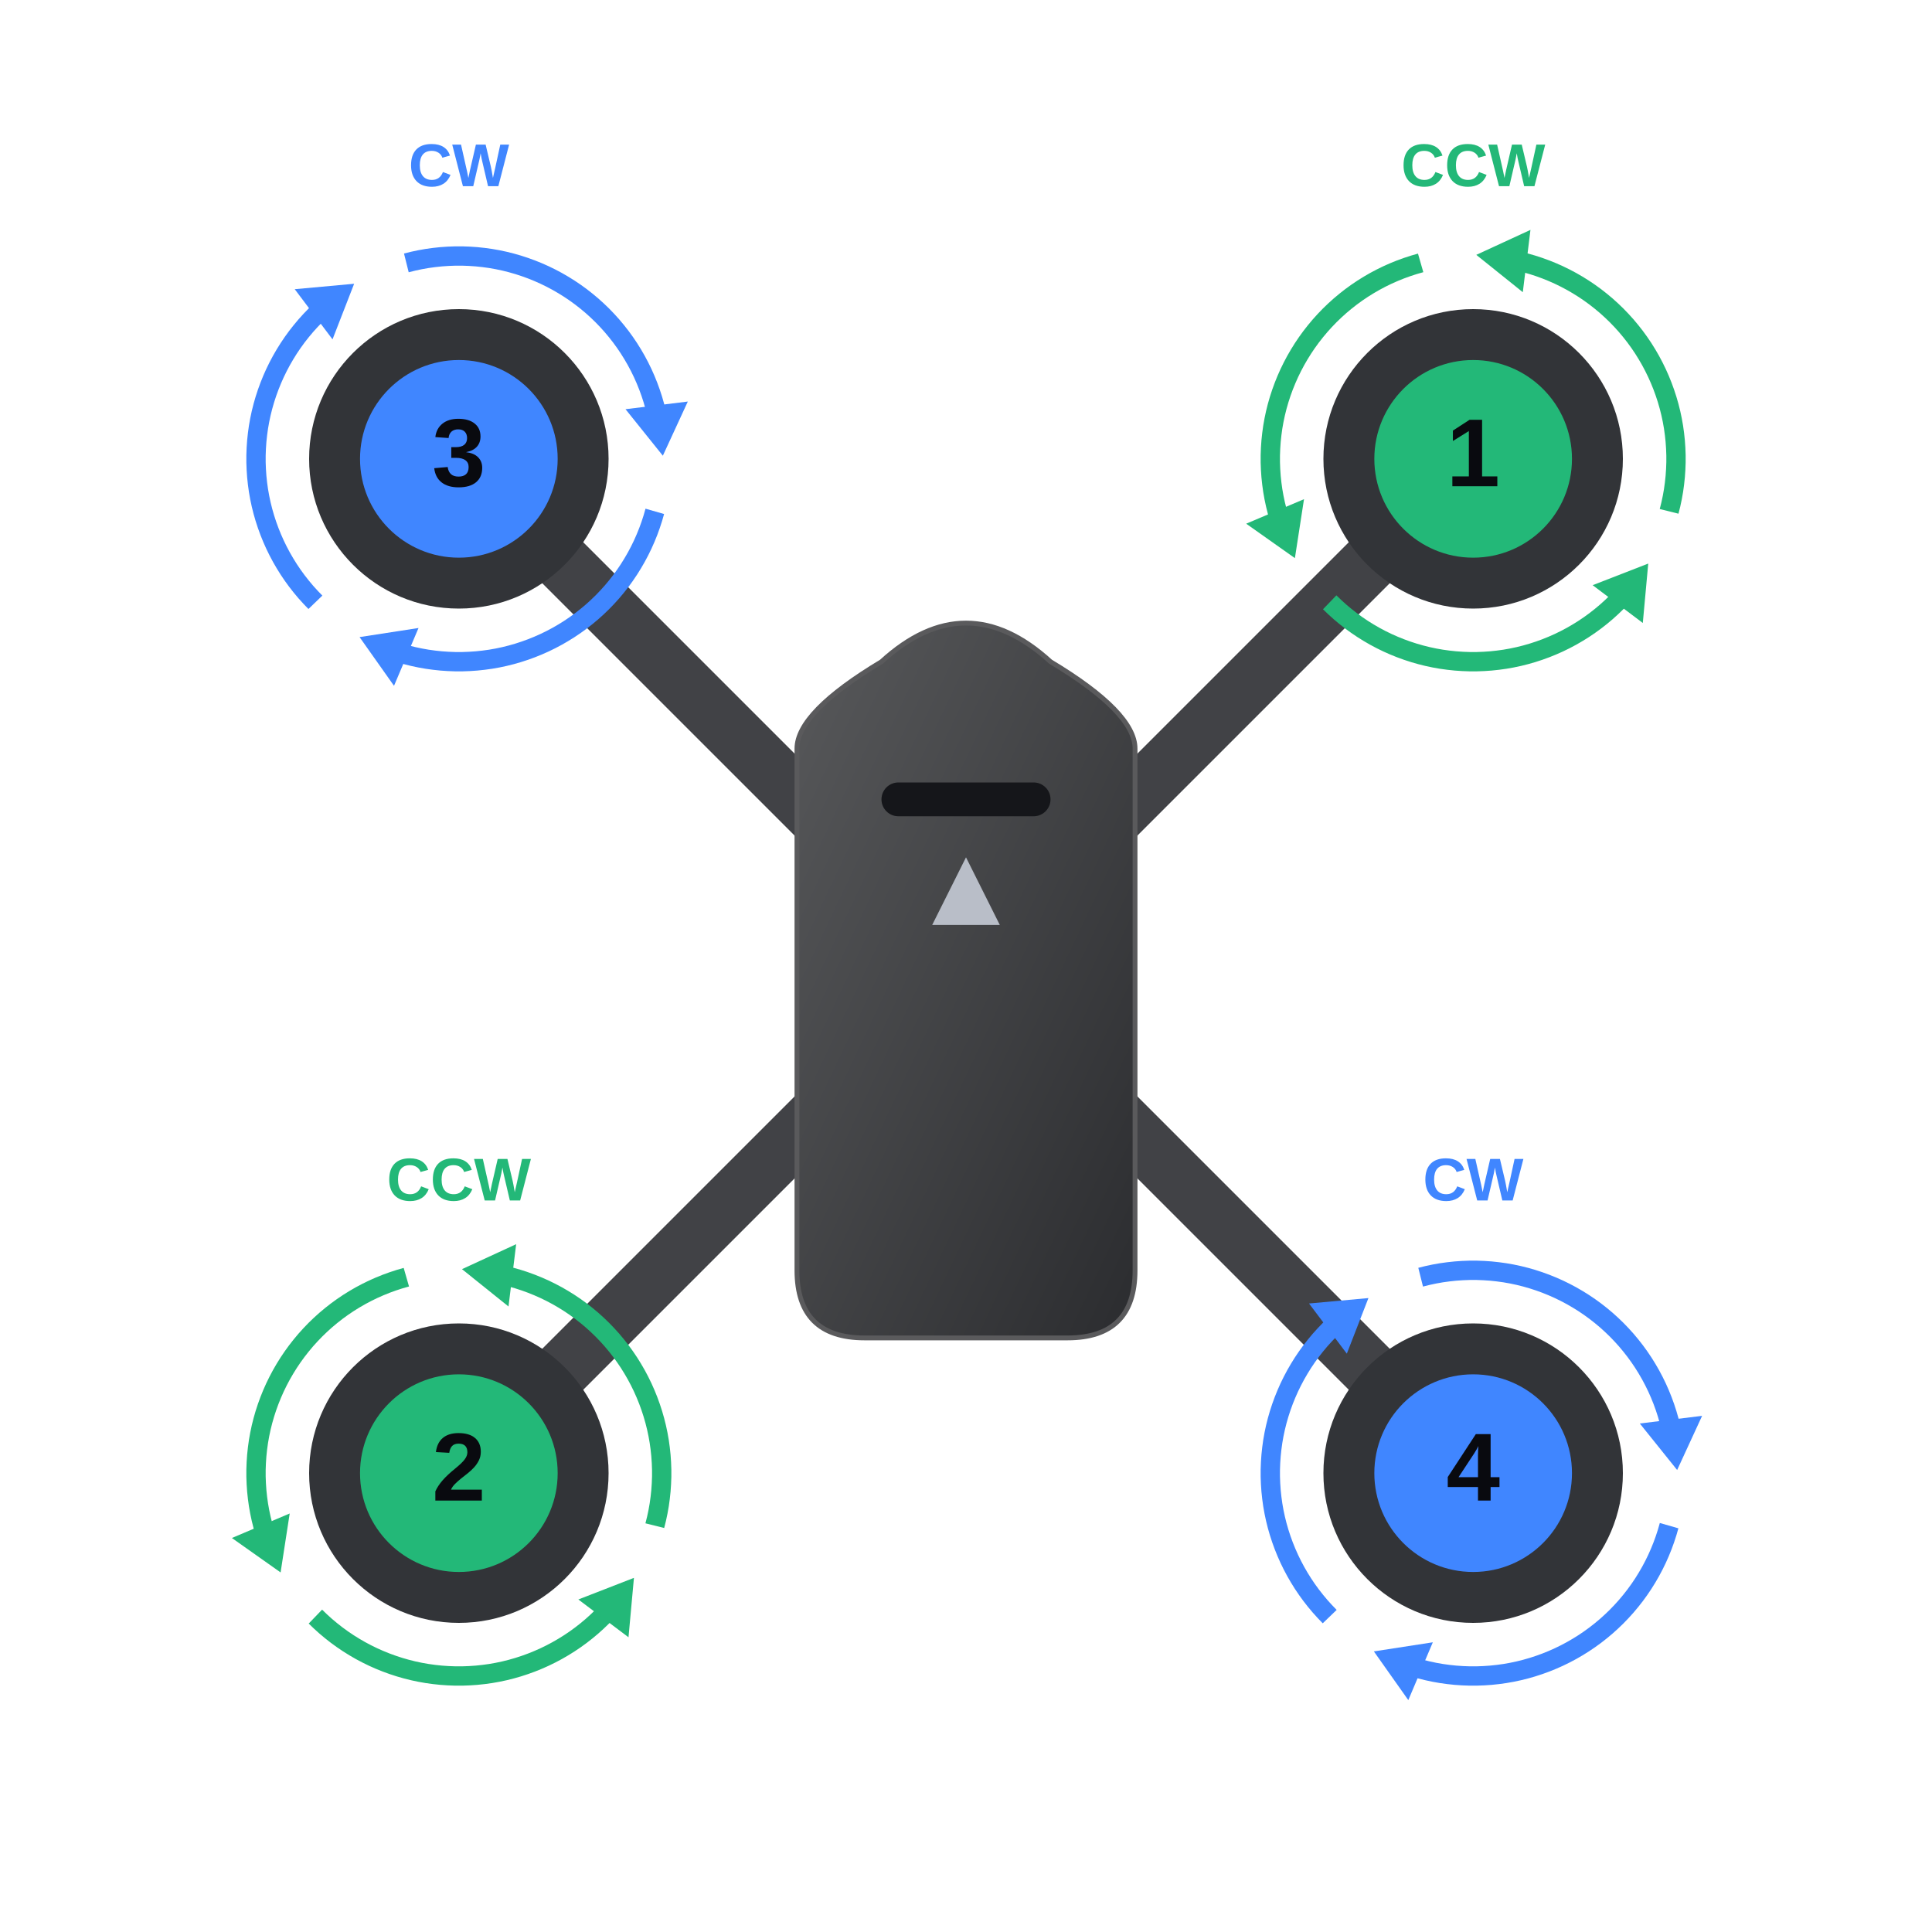
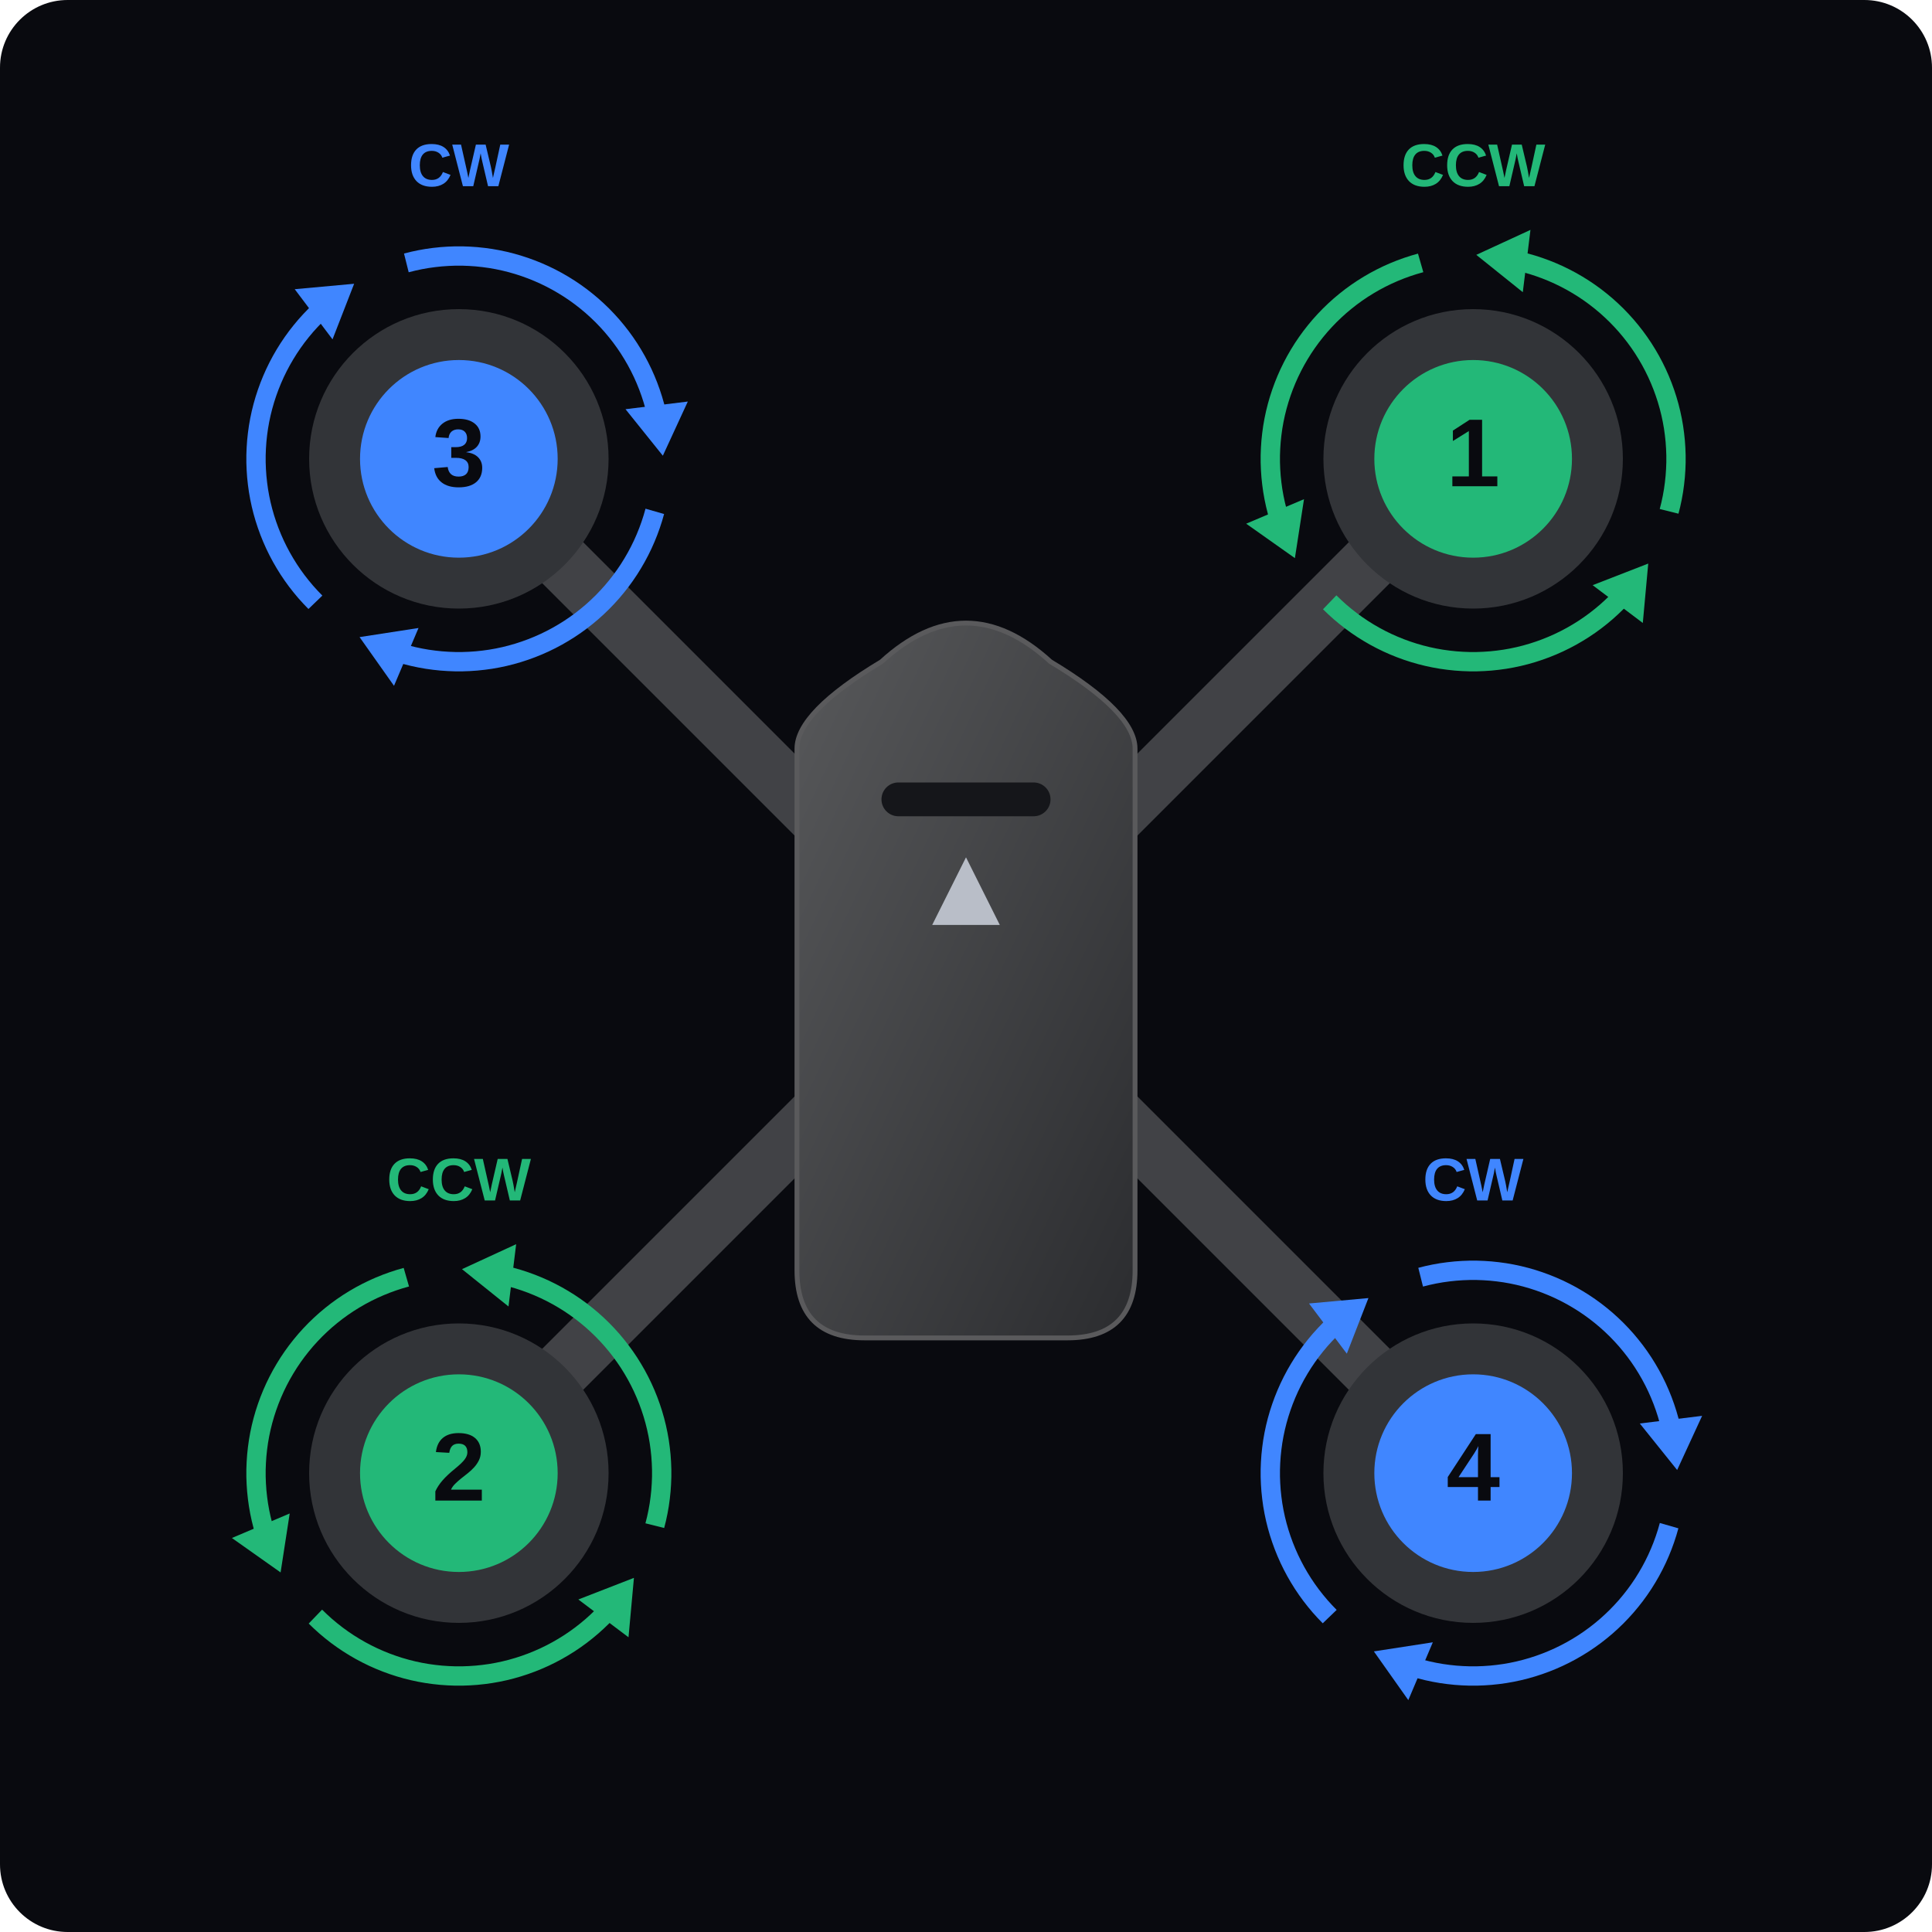
<svg xmlns="http://www.w3.org/2000/svg" width="800" height="800" viewBox="0 0 800 800">
  <defs>
    <linearGradient id="body" x1="0" y1="0" x2="1" y2="1">
      <stop stop-color="#58595b" />
      <stop offset="1" stop-color="#2b2c2f" />
    </linearGradient>
  </defs>
+   <rect width="800" height="800" rx="28" fill="#090a0f" />
  <path d="M 400 400 L 190 190" stroke="#414246" stroke-width="24" stroke-linecap="round" />
  <path d="M 400 400 L 610 190" stroke="#414246" stroke-width="24" stroke-linecap="round" />
  <path d="M 400 400 L 190 610" stroke="#414246" stroke-width="24" stroke-linecap="round" />
  <path d="M 400 400 L 610 610" stroke="#414246" stroke-width="24" stroke-linecap="round" />
  <path d="M330 335 V310 Q330 295 365 274 Q400 242 435 274 Q470 295 470 310 V526 Q470 554 442 554 H358 Q330 554 330 526 Z" fill="url(#body)" stroke="#5a5a5c" stroke-width="2" />
  <rect x="365" y="324" width="70" height="14" rx="7" fill="#15161a" />
  <circle cx="190" cy="190" r="62" fill="#323438" />
  <circle cx="190" cy="190" r="40.92" fill="#4086ff" />
  <polyline points="271.14,211.74 270.33,214.56 269.42,217.35 268.42,220.10 267.32,222.82 266.13,225.50 264.84,228.14 263.47,230.72 262.00,233.26 260.45,235.75 258.81,238.18 257.09,240.55 255.28,242.86 253.40,245.11 251.43,247.29 249.40,249.40 247.29,251.43 245.11,253.40 242.86,255.28 240.55,257.09 238.18,258.81 235.75,260.45 233.26,262.00 230.72,263.47 228.14,264.84 225.50,266.13 222.82,267.32 220.10,268.42 217.35,269.42 214.56,270.33 211.74,271.14 208.90,271.85 206.03,272.46 203.14,272.97 200.24,273.37 197.32,273.68 194.40,273.88 191.47,273.99 188.53,273.99 185.60,273.88 182.68,273.68 179.76,273.37 176.86,272.97 173.97,272.46 171.10,271.85 168.26,271.14 165.44,270.33 162.65,269.42 159.90,268.42 157.18,267.32" fill="none" stroke="#4086ff" stroke-width="8" />
  <polygon points="148.89,263.81 163.15,283.98 173.30,260.04" fill="#4086ff" />
  <polyline points="130.60,249.40 128.57,247.29 126.60,245.11 124.72,242.86 122.91,240.55 121.19,238.18 119.55,235.75 118.00,233.26 116.53,230.72 115.16,228.14 113.87,225.50 112.68,222.82 111.58,220.10 110.58,217.35 109.67,214.56 108.86,211.74 108.15,208.90 107.54,206.03 107.03,203.14 106.63,200.24 106.32,197.32 106.12,194.40 106.01,191.47 106.01,188.53 106.12,185.60 106.32,182.68 106.63,179.76 107.03,176.86 107.54,173.97 108.15,171.10 108.86,168.26 109.67,165.44 110.58,162.65 111.58,159.90 112.68,157.18 113.87,154.50 115.16,151.86 116.53,149.28 118.00,146.74 119.55,144.25 121.19,141.82 122.91,139.45 124.72,137.14 126.60,134.89 128.57,132.71 130.60,130.60 132.71,128.57 134.89,126.60 137.14,124.72 139.45,122.91" fill="none" stroke="#4086ff" stroke-width="8" />
  <polygon points="146.64,117.50 122.04,119.75 137.69,140.52" fill="#4086ff" />
  <polyline points="168.26,108.86 171.10,108.15 173.97,107.54 176.86,107.03 179.76,106.63 182.68,106.32 185.60,106.12 188.53,106.01 191.47,106.01 194.40,106.12 197.32,106.32 200.24,106.63 203.14,107.03 206.03,107.54 208.90,108.15 211.74,108.86 214.56,109.67 217.35,110.58 220.10,111.58 222.82,112.68 225.50,113.87 228.14,115.16 230.72,116.53 233.26,118.00 235.75,119.55 238.18,121.19 240.55,122.91 242.86,124.72 245.11,126.60 247.29,128.57 249.40,130.60 251.43,132.71 253.40,134.89 255.28,137.14 257.09,139.45 258.81,141.82 260.45,144.25 262.00,146.74 263.47,149.28 264.84,151.86 266.13,154.50 267.32,157.18 268.42,159.90 269.42,162.65 270.33,165.44 271.14,168.26 271.85,171.10 272.46,173.97 272.97,176.86 273.37,179.76" fill="none" stroke="#4086ff" stroke-width="8" />
  <polygon points="274.47,188.70 284.81,166.27 259.01,169.44" fill="#4086ff" />
  <text x="190" y="70" text-anchor="middle" dominant-baseline="middle" fill="#4086ff" font-family="Arial" font-weight="bold" font-size="25">CW</text>
  <text x="190" y="190" text-anchor="middle" dominant-baseline="middle" fill="#090a0f" font-family="Arial" font-weight="bold" font-size="40">3</text>
  <circle cx="610" cy="190" r="62" fill="#323438" />
  <circle cx="610" cy="190" r="40.92" fill="#23b878" />
  <polyline points="691.14,211.74 691.85,208.90 692.46,206.03 692.97,203.14 693.37,200.24 693.68,197.32 693.88,194.40 693.99,191.47 693.99,188.53 693.88,185.60 693.68,182.68 693.37,179.76 692.97,176.86 692.46,173.97 691.85,171.10 691.14,168.26 690.33,165.44 689.42,162.65 688.42,159.90 687.32,157.18 686.13,154.50 684.84,151.86 683.47,149.28 682.00,146.74 680.45,144.25 678.81,141.82 677.09,139.45 675.28,137.14 673.40,134.89 671.43,132.71 669.40,130.60 667.29,128.57 665.11,126.60 662.86,124.72 660.55,122.91 658.18,121.19 655.75,119.55 653.26,118.00 650.72,116.53 648.14,115.16 645.50,113.87 642.82,112.68 640.10,111.58 637.35,110.58 634.56,109.67 631.74,108.86 628.90,108.15 626.03,107.54 623.14,107.03 620.24,106.63" fill="none" stroke="#23b878" stroke-width="8" />
  <polygon points="611.30,105.53 633.73,95.19 630.56,120.99" fill="#23b878" />
  <polyline points="550.60,249.40 552.71,251.43 554.89,253.40 557.14,255.28 559.45,257.09 561.82,258.81 564.25,260.45 566.74,262.00 569.28,263.47 571.86,264.84 574.50,266.13 577.18,267.32 579.90,268.42 582.65,269.42 585.44,270.33 588.26,271.14 591.10,271.85 593.97,272.46 596.86,272.97 599.76,273.37 602.68,273.68 605.60,273.88 608.53,273.99 611.47,273.99 614.40,273.88 617.32,273.68 620.24,273.37 623.14,272.97 626.03,272.46 628.90,271.85 631.74,271.14 634.56,270.33 637.35,269.42 640.10,268.42 642.82,267.32 645.50,266.13 648.14,264.84 650.72,263.47 653.26,262.00 655.75,260.45 658.18,258.81 660.55,257.09 662.86,255.28 665.11,253.40 667.29,251.43 669.40,249.40 671.43,247.29 673.40,245.11 675.28,242.86 677.09,240.55" fill="none" stroke="#23b878" stroke-width="8" />
  <polygon points="682.50,233.36 680.25,257.96 659.48,242.31" fill="#23b878" />
  <polyline points="588.26,108.86 585.44,109.67 582.65,110.58 579.90,111.58 577.18,112.68 574.50,113.87 571.86,115.16 569.28,116.53 566.74,118.00 564.25,119.55 561.82,121.19 559.45,122.91 557.14,124.72 554.89,126.60 552.71,128.57 550.60,130.60 548.57,132.71 546.60,134.89 544.72,137.14 542.91,139.45 541.19,141.82 539.55,144.25 538.00,146.74 536.53,149.28 535.16,151.86 533.87,154.50 532.68,157.18 531.58,159.90 530.58,162.65 529.67,165.44 528.86,168.26 528.15,171.10 527.54,173.97 527.03,176.86 526.63,179.76 526.32,182.68 526.12,185.60 526.01,188.53 526.01,191.47 526.12,194.40 526.32,197.32 526.63,200.24 527.03,203.14 527.54,206.03 528.15,208.90 528.86,211.74 529.67,214.56 530.58,217.35 531.58,220.10 532.68,222.82" fill="none" stroke="#23b878" stroke-width="8" />
  <polygon points="536.19,231.11 516.02,216.85 539.96,206.70" fill="#23b878" />
  <text x="610" y="70" text-anchor="middle" dominant-baseline="middle" fill="#23b878" font-family="Arial" font-weight="bold" font-size="25">CCW</text>
  <text x="610" y="190" text-anchor="middle" dominant-baseline="middle" fill="#090a0f" font-family="Arial" font-weight="bold" font-size="40">1</text>
  <circle cx="190" cy="610" r="62" fill="#323438" />
  <circle cx="190" cy="610" r="40.92" fill="#23b878" />
  <polyline points="271.14,631.74 271.85,628.90 272.46,626.03 272.97,623.14 273.37,620.24 273.68,617.32 273.88,614.40 273.99,611.47 273.99,608.53 273.88,605.60 273.68,602.68 273.37,599.76 272.97,596.86 272.46,593.97 271.85,591.10 271.14,588.26 270.33,585.44 269.42,582.65 268.42,579.90 267.32,577.18 266.13,574.50 264.84,571.86 263.47,569.28 262.00,566.74 260.45,564.25 258.81,561.82 257.09,559.45 255.28,557.14 253.40,554.89 251.43,552.71 249.40,550.60 247.29,548.57 245.11,546.60 242.86,544.72 240.55,542.91 238.18,541.19 235.75,539.55 233.26,538.00 230.72,536.53 228.14,535.16 225.50,533.87 222.82,532.68 220.10,531.58 217.35,530.58 214.56,529.67 211.74,528.86 208.90,528.15 206.03,527.54 203.14,527.03 200.24,526.63" fill="none" stroke="#23b878" stroke-width="8" />
  <polygon points="191.30,525.53 213.73,515.19 210.56,540.99" fill="#23b878" />
  <polyline points="130.60,669.40 132.71,671.43 134.89,673.40 137.14,675.28 139.45,677.09 141.82,678.81 144.25,680.45 146.74,682.00 149.28,683.47 151.86,684.84 154.50,686.13 157.18,687.32 159.90,688.42 162.65,689.42 165.44,690.33 168.26,691.14 171.10,691.85 173.97,692.46 176.86,692.97 179.76,693.37 182.68,693.68 185.60,693.88 188.53,693.99 191.47,693.99 194.40,693.88 197.32,693.68 200.24,693.37 203.14,692.97 206.03,692.46 208.90,691.85 211.74,691.14 214.56,690.33 217.35,689.42 220.10,688.42 222.82,687.32 225.50,686.13 228.14,684.84 230.72,683.47 233.26,682.00 235.75,680.45 238.18,678.81 240.55,677.09 242.86,675.28 245.11,673.40 247.29,671.43 249.40,669.40 251.43,667.29 253.40,665.11 255.28,662.86 257.09,660.55" fill="none" stroke="#23b878" stroke-width="8" />
  <polygon points="262.50,653.36 260.25,677.96 239.48,662.31" fill="#23b878" />
  <polyline points="168.26,528.86 165.44,529.67 162.65,530.58 159.90,531.58 157.18,532.68 154.50,533.87 151.86,535.16 149.28,536.53 146.74,538.00 144.25,539.55 141.82,541.19 139.45,542.91 137.14,544.72 134.89,546.60 132.71,548.57 130.60,550.60 128.57,552.71 126.60,554.89 124.72,557.14 122.91,559.45 121.19,561.82 119.55,564.25 118.00,566.74 116.53,569.28 115.16,571.86 113.87,574.50 112.68,577.18 111.58,579.90 110.58,582.65 109.67,585.44 108.86,588.26 108.15,591.10 107.54,593.97 107.03,596.86 106.63,599.76 106.32,602.68 106.12,605.60 106.01,608.53 106.01,611.47 106.12,614.40 106.32,617.32 106.63,620.24 107.03,623.14 107.54,626.03 108.15,628.90 108.86,631.74 109.67,634.56 110.58,637.35 111.58,640.10 112.68,642.82" fill="none" stroke="#23b878" stroke-width="8" />
  <polygon points="116.19,651.11 96.02,636.85 119.96,626.70" fill="#23b878" />
  <text x="190" y="490" text-anchor="middle" dominant-baseline="middle" fill="#23b878" font-family="Arial" font-weight="bold" font-size="25">CCW</text>
  <text x="190" y="610" text-anchor="middle" dominant-baseline="middle" fill="#090a0f" font-family="Arial" font-weight="bold" font-size="40">2</text>
  <circle cx="610" cy="610" r="62" fill="#323438" />
  <circle cx="610" cy="610" r="40.92" fill="#4086ff" />
  <polyline points="691.14,631.74 690.33,634.56 689.42,637.35 688.42,640.10 687.32,642.82 686.13,645.50 684.84,648.14 683.47,650.72 682.00,653.26 680.45,655.75 678.81,658.18 677.09,660.55 675.28,662.86 673.40,665.11 671.43,667.29 669.40,669.40 667.29,671.43 665.11,673.40 662.86,675.28 660.55,677.09 658.18,678.81 655.75,680.45 653.26,682.00 650.72,683.47 648.14,684.84 645.50,686.13 642.82,687.32 640.10,688.42 637.35,689.42 634.56,690.33 631.74,691.14 628.90,691.85 626.03,692.46 623.14,692.97 620.24,693.37 617.32,693.68 614.40,693.88 611.47,693.99 608.53,693.99 605.60,693.88 602.68,693.68 599.76,693.37 596.86,692.97 593.97,692.46 591.10,691.85 588.26,691.14 585.44,690.33 582.65,689.42 579.90,688.42 577.18,687.32" fill="none" stroke="#4086ff" stroke-width="8" />
  <polygon points="568.89,683.81 583.15,703.98 593.30,680.04" fill="#4086ff" />
  <polyline points="550.60,669.40 548.57,667.29 546.60,665.11 544.72,662.86 542.91,660.55 541.19,658.18 539.55,655.75 538.00,653.26 536.53,650.72 535.16,648.14 533.87,645.50 532.68,642.82 531.58,640.10 530.58,637.35 529.67,634.56 528.86,631.74 528.15,628.90 527.54,626.03 527.03,623.14 526.63,620.24 526.32,617.32 526.12,614.40 526.01,611.47 526.01,608.53 526.12,605.60 526.32,602.68 526.63,599.76 527.03,596.86 527.54,593.97 528.15,591.10 528.86,588.26 529.67,585.44 530.58,582.65 531.58,579.90 532.68,577.18 533.87,574.50 535.16,571.86 536.53,569.28 538.00,566.74 539.55,564.25 541.19,561.82 542.91,559.45 544.72,557.14 546.60,554.89 548.57,552.71 550.60,550.60 552.71,548.57 554.89,546.60 557.14,544.72 559.45,542.91" fill="none" stroke="#4086ff" stroke-width="8" />
  <polygon points="566.64,537.50 542.04,539.75 557.69,560.52" fill="#4086ff" />
  <polyline points="588.26,528.86 591.10,528.15 593.97,527.54 596.86,527.03 599.76,526.63 602.68,526.32 605.60,526.12 608.53,526.01 611.47,526.01 614.40,526.12 617.32,526.32 620.24,526.63 623.14,527.03 626.03,527.54 628.90,528.15 631.74,528.86 634.56,529.67 637.35,530.58 640.10,531.58 642.82,532.68 645.50,533.87 648.14,535.16 650.72,536.53 653.26,538.00 655.75,539.55 658.18,541.19 660.55,542.91 662.86,544.72 665.11,546.60 667.29,548.57 669.40,550.60 671.43,552.71 673.40,554.89 675.28,557.14 677.09,559.45 678.81,561.82 680.45,564.25 682.00,566.74 683.47,569.28 684.84,571.86 686.13,574.50 687.32,577.18 688.42,579.90 689.42,582.65 690.33,585.44 691.14,588.26 691.85,591.10 692.46,593.97 692.97,596.86 693.37,599.76" fill="none" stroke="#4086ff" stroke-width="8" />
  <polygon points="694.47,608.70 704.81,586.27 679.01,589.44" fill="#4086ff" />
  <text x="610" y="490" text-anchor="middle" dominant-baseline="middle" fill="#4086ff" font-family="Arial" font-weight="bold" font-size="25">CW</text>
  <text x="610" y="610" text-anchor="middle" dominant-baseline="middle" fill="#090a0f" font-family="Arial" font-weight="bold" font-size="40">4</text>
  <path d="M400 355 L386 383 L414 383 Z" fill="#b9bec8" />
</svg>
